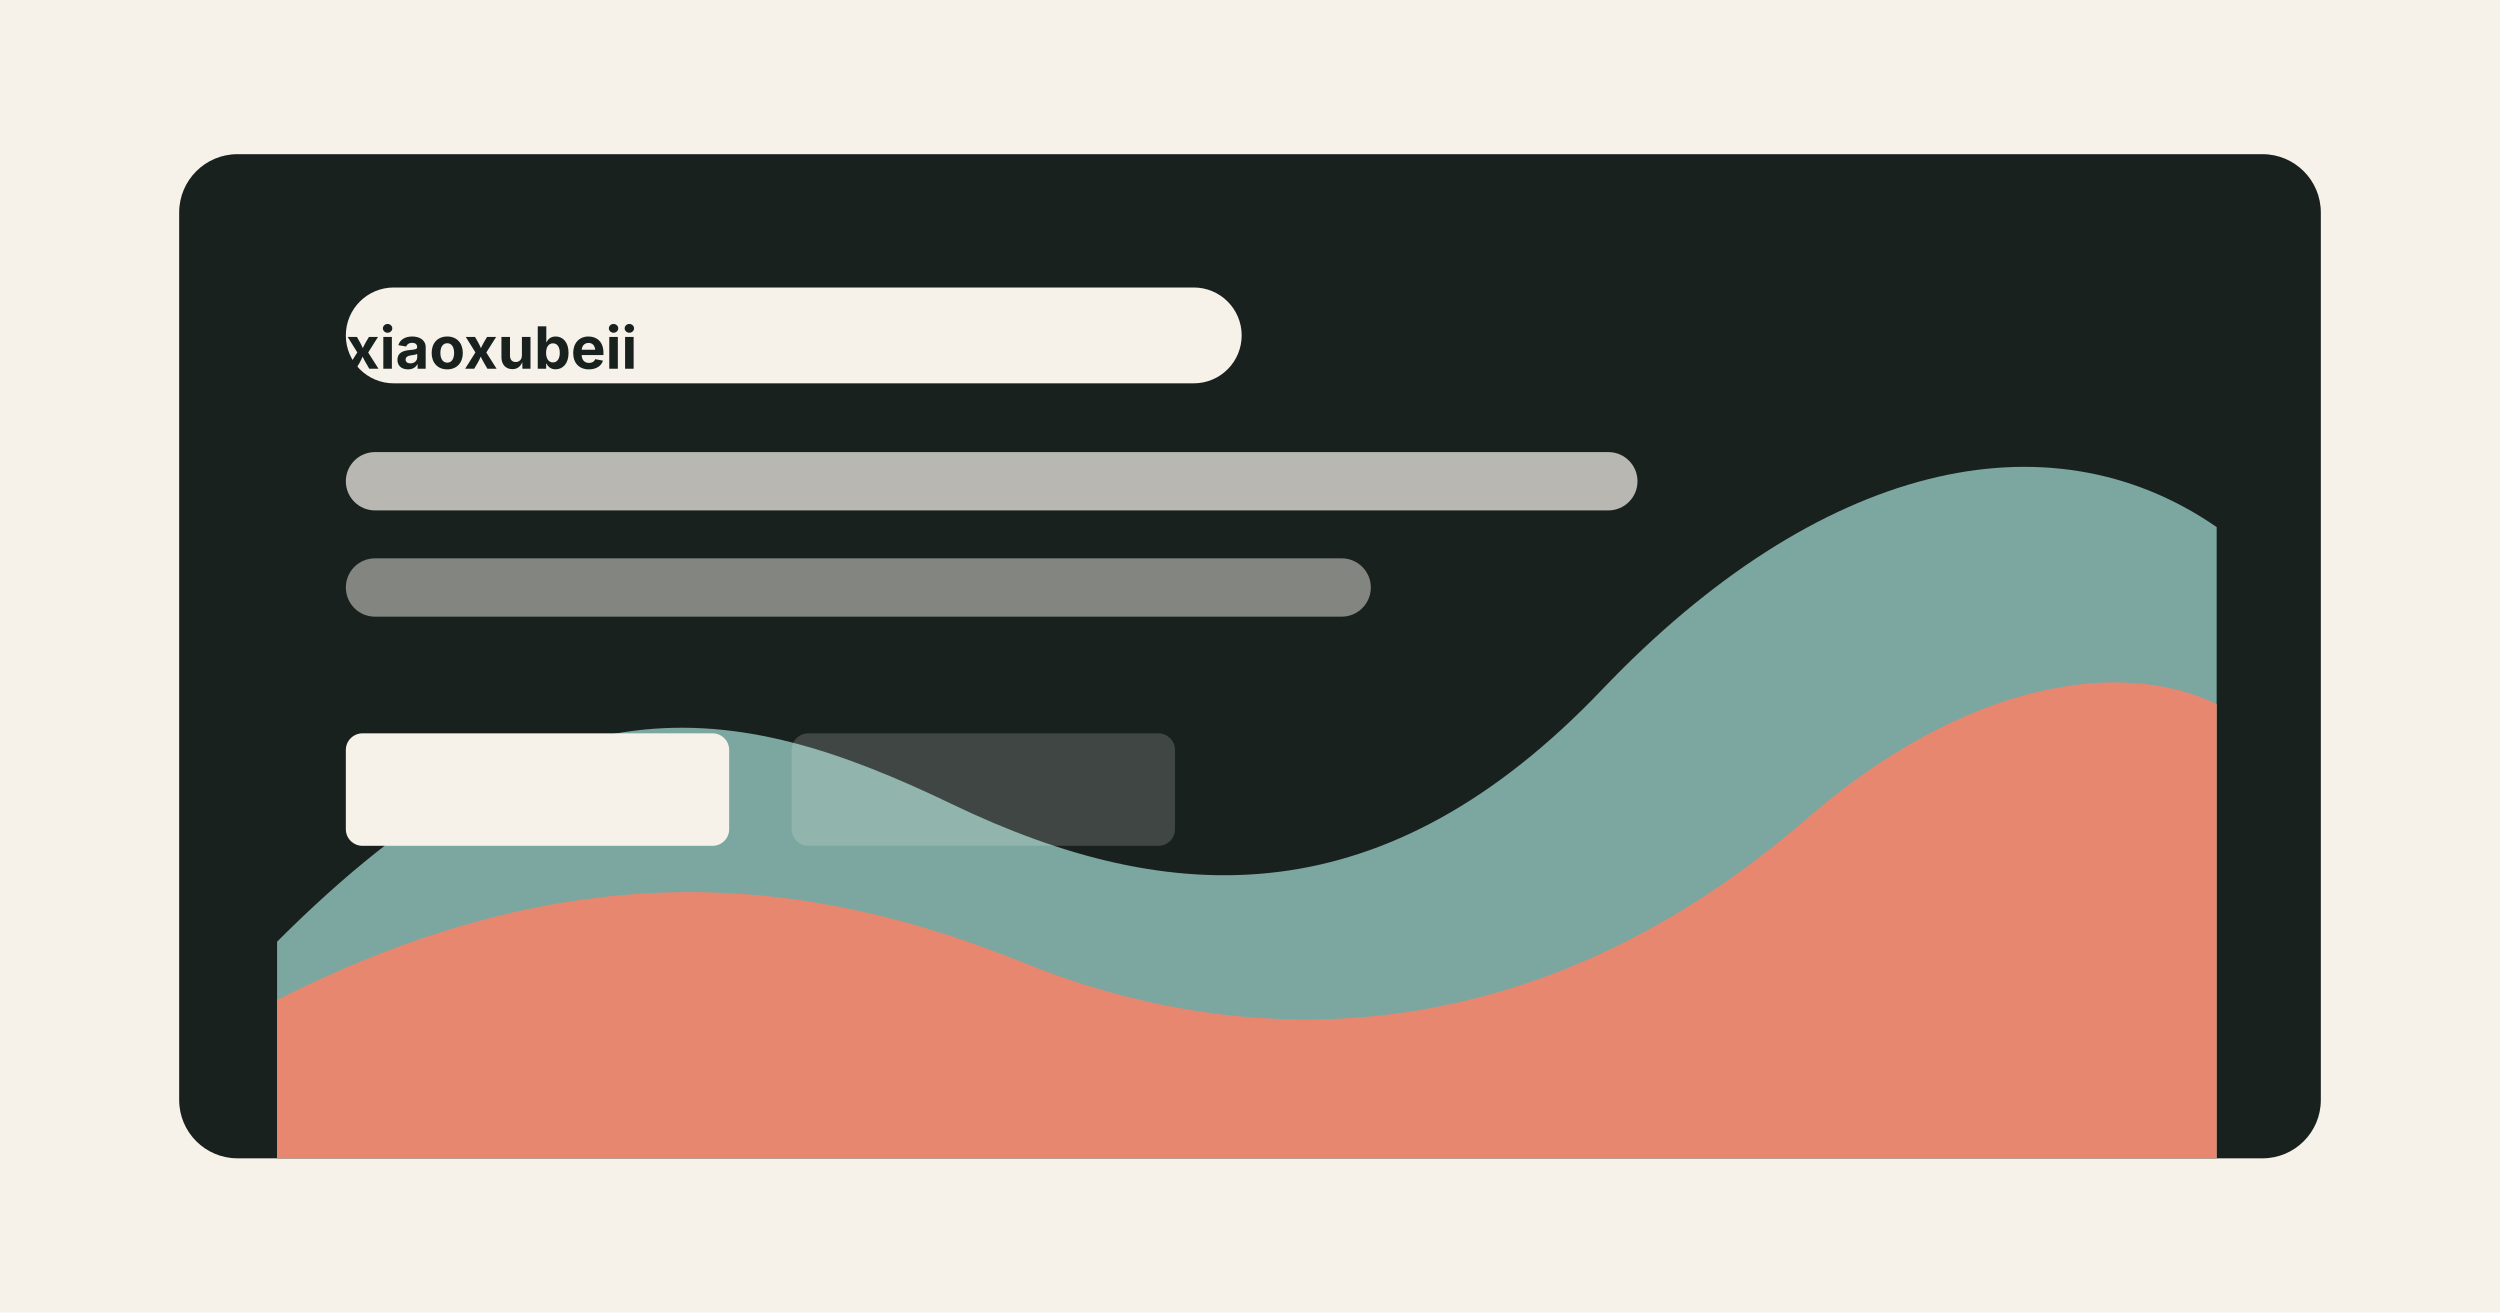
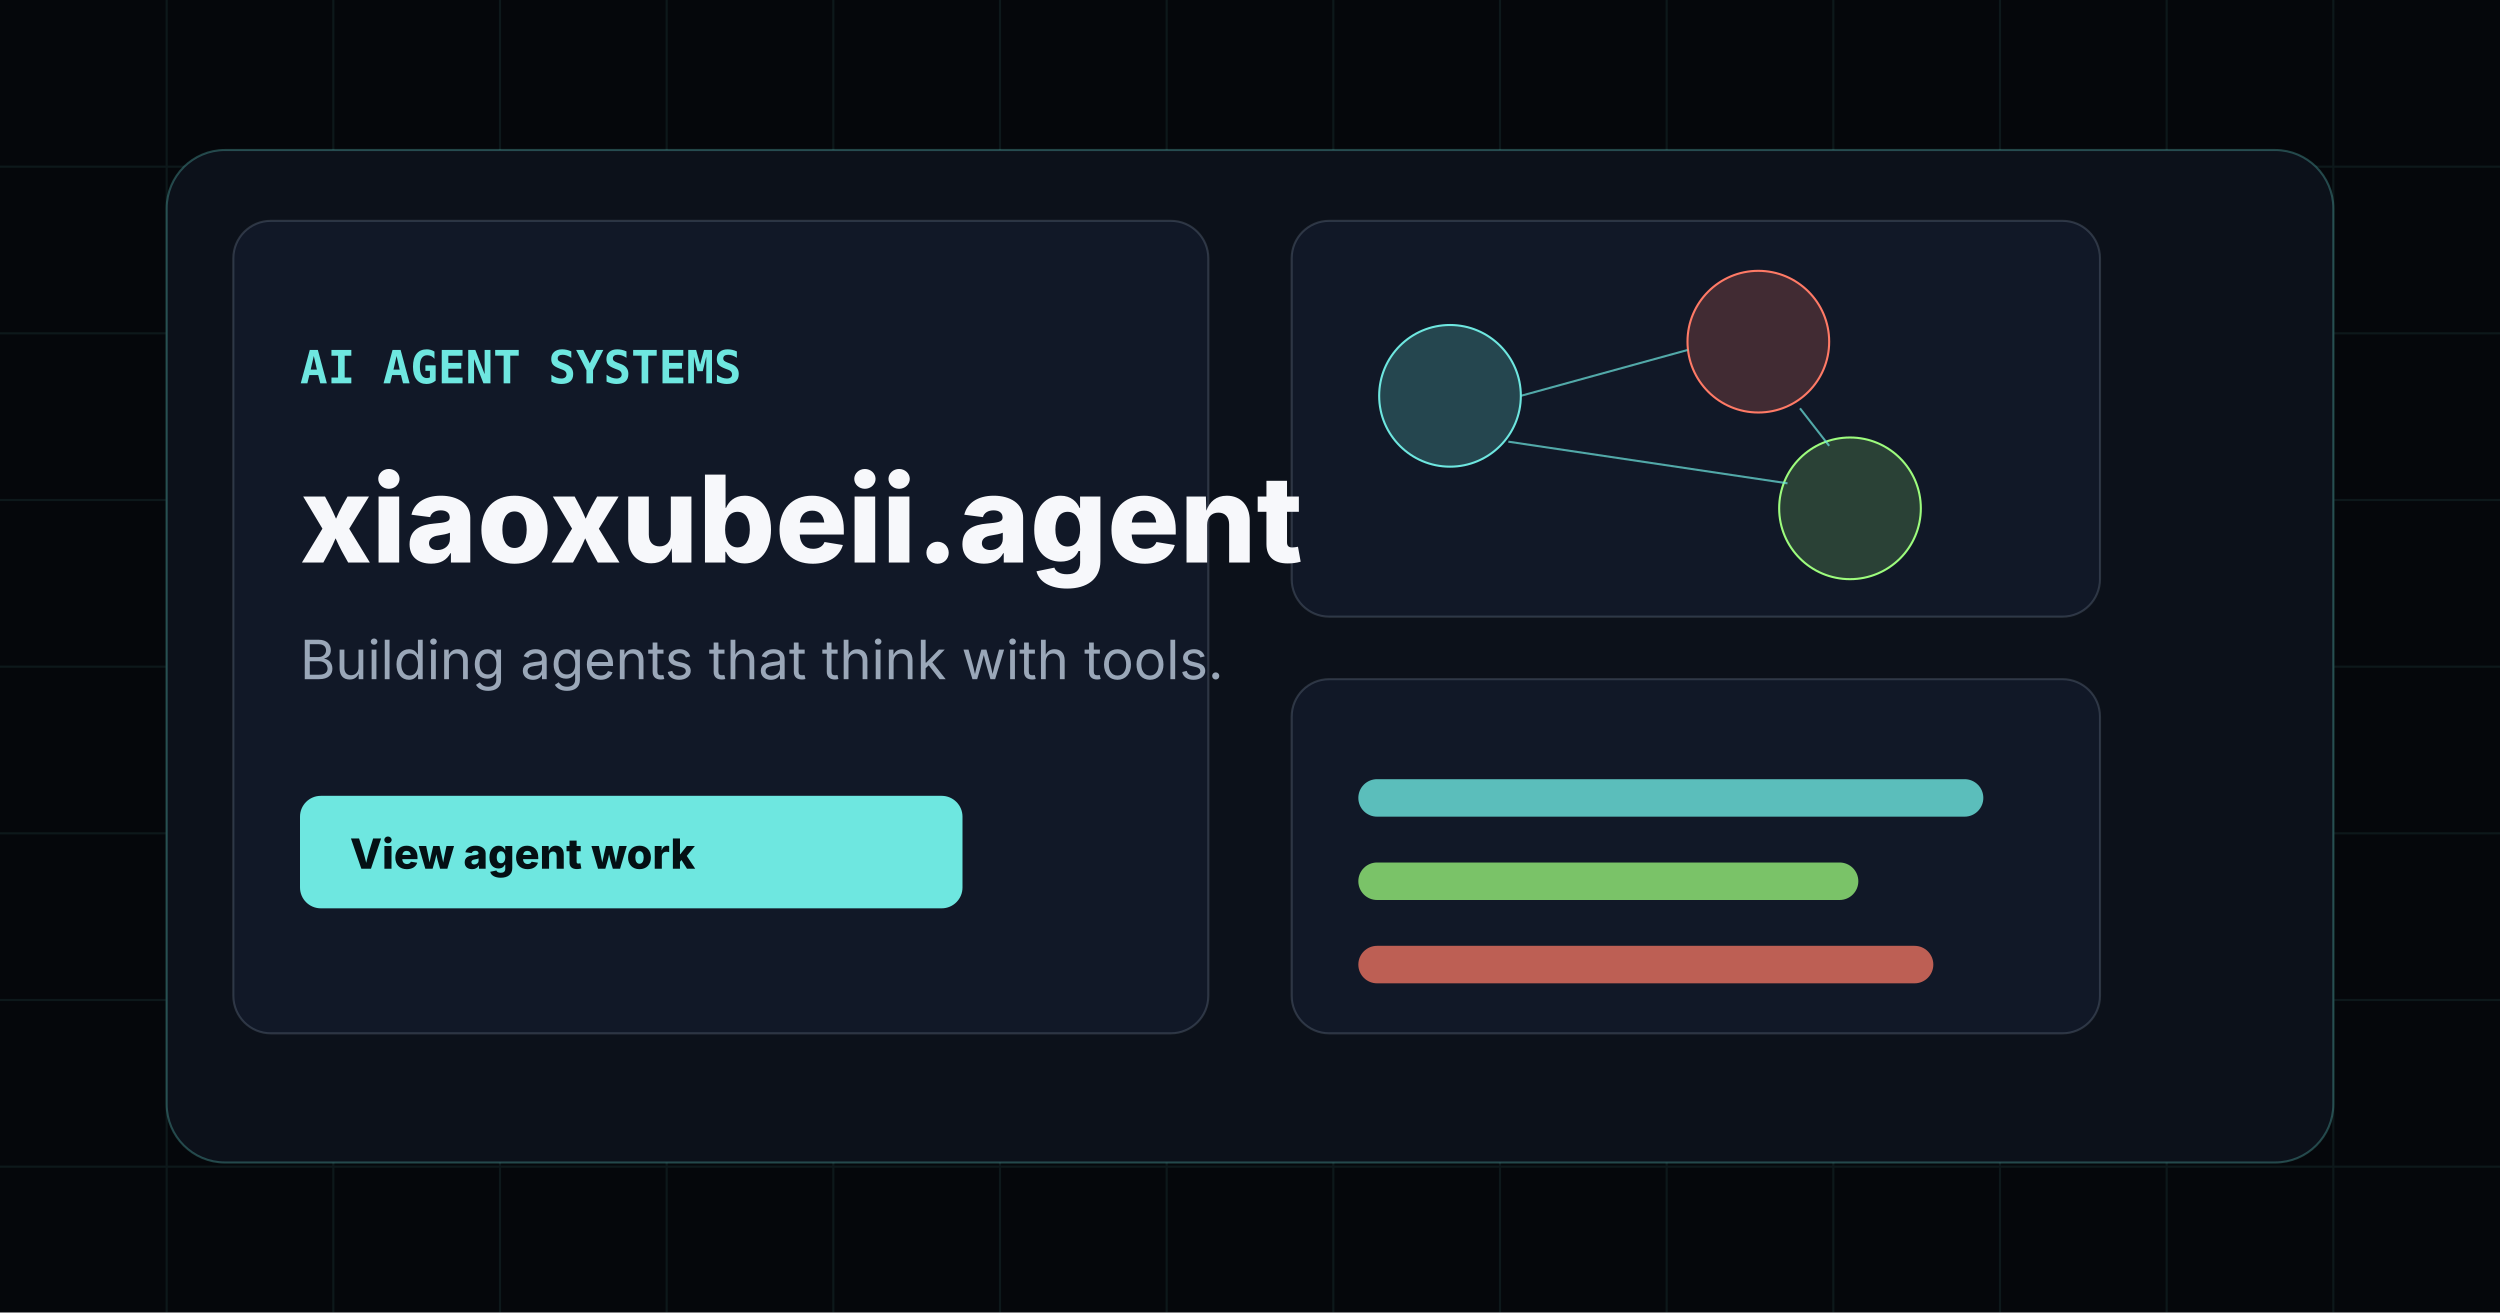
<svg xmlns="http://www.w3.org/2000/svg" width="1200" height="630" viewBox="0 0 1200 630" fill="none">
-   <rect width="1200" height="630" fill="#f6f2ea" />
-   <rect x="86" y="74" width="1028" height="482" rx="28" fill="#19211f" />
-   <path d="M133 452C264 321 351 335 457 386C563 437 665 440 769 331C873 222 983 197 1064 253V556H133V452Z" fill="#7ba7a0" />
-   <path d="M133 480C275 408 387 420 491 462C607 509 742 501 866 394C944 326 1019 316 1064 338V556H133V480Z" fill="#e8876f" />
-   <rect x="166" y="138" width="430" height="46" rx="23" fill="#f6f2ea" />
-   <rect x="166" y="217" width="620" height="28" rx="14" fill="#f6f2ea" fill-opacity=".72" />
-   <rect x="166" y="268" width="492" height="28" rx="14" fill="#f6f2ea" fill-opacity=".48" />
-   <rect x="166" y="352" width="184" height="54" rx="8" fill="#f6f2ea" />
-   <rect x="380" y="352" width="184" height="54" rx="8" fill="#f6f2ea" fill-opacity=".18" />
-   <text x="166" y="177" fill="#19211f" font-family="Inter, Arial, sans-serif" font-size="28" font-weight="700">xiaoxubeii</text>
+   <rect width="1200" height="630" fill="#05070b" />
+   <path d="M0 80H1200M0 160H1200M0 240H1200M0 320H1200M0 400H1200M0 480H1200M0 560H1200M80 0V630M160 0V630M240 0V630M320 0V630M400 0V630M480 0V630M560 0V630M640 0V630M720 0V630M800 0V630M880 0V630M960 0V630M1040 0V630M1120 0V630" stroke="#6EE7E0" stroke-opacity=".08" />
+   <rect x="80" y="72" width="1040" height="486" rx="28" fill="#0c111a" stroke="#6EE7E0" stroke-opacity=".28" />
+   <rect x="112" y="106" width="468" height="390" rx="18" fill="#111827" stroke="#94A3B8" stroke-opacity=".24" />
+   <rect x="620" y="106" width="388" height="190" rx="18" fill="#111827" stroke="#94A3B8" stroke-opacity=".24" />
+   <rect x="620" y="326" width="388" height="170" rx="18" fill="#111827" stroke="#94A3B8" stroke-opacity=".24" />
+   <text x="144" y="184" fill="#6EE7E0" font-family="monospace" font-size="22" font-weight="700">AI AGENT SYSTEMS</text>
+   <text x="144" y="270" fill="#F7F8FB" font-family="Inter, Arial, sans-serif" font-size="58" font-weight="800">xiaoxubeii.agent</text>
+   <text x="144" y="326" fill="#9AA7B8" font-family="Inter, Arial, sans-serif" font-size="26">Building agents that think with tools.</text>
+   <rect x="144" y="382" width="318" height="54" rx="10" fill="#6EE7E0" />
+   <text x="168" y="417" fill="#041014" font-family="Inter, Arial, sans-serif" font-size="20" font-weight="800">View agent work</text>
+   <circle cx="696" cy="190" r="34" fill="#6EE7E0" fill-opacity=".22" stroke="#6EE7E0" />
+   <circle cx="844" cy="164" r="34" fill="#FF7A66" fill-opacity=".2" stroke="#FF7A66" />
+   <circle cx="888" cy="244" r="34" fill="#9DFC7D" fill-opacity=".18" stroke="#9DFC7D" />
+   <path d="M730 190L810 168M864 196L878 214M724 212L858 232" stroke="#6EE7E0" stroke-opacity=".7" />
+   <rect x="652" y="374" width="300" height="18" rx="9" fill="#6EE7E0" fill-opacity=".8" />
+   <rect x="652" y="414" width="240" height="18" rx="9" fill="#9DFC7D" fill-opacity=".75" />
+   <rect x="652" y="454" width="276" height="18" rx="9" fill="#FF7A66" fill-opacity=".72" />
</svg>
